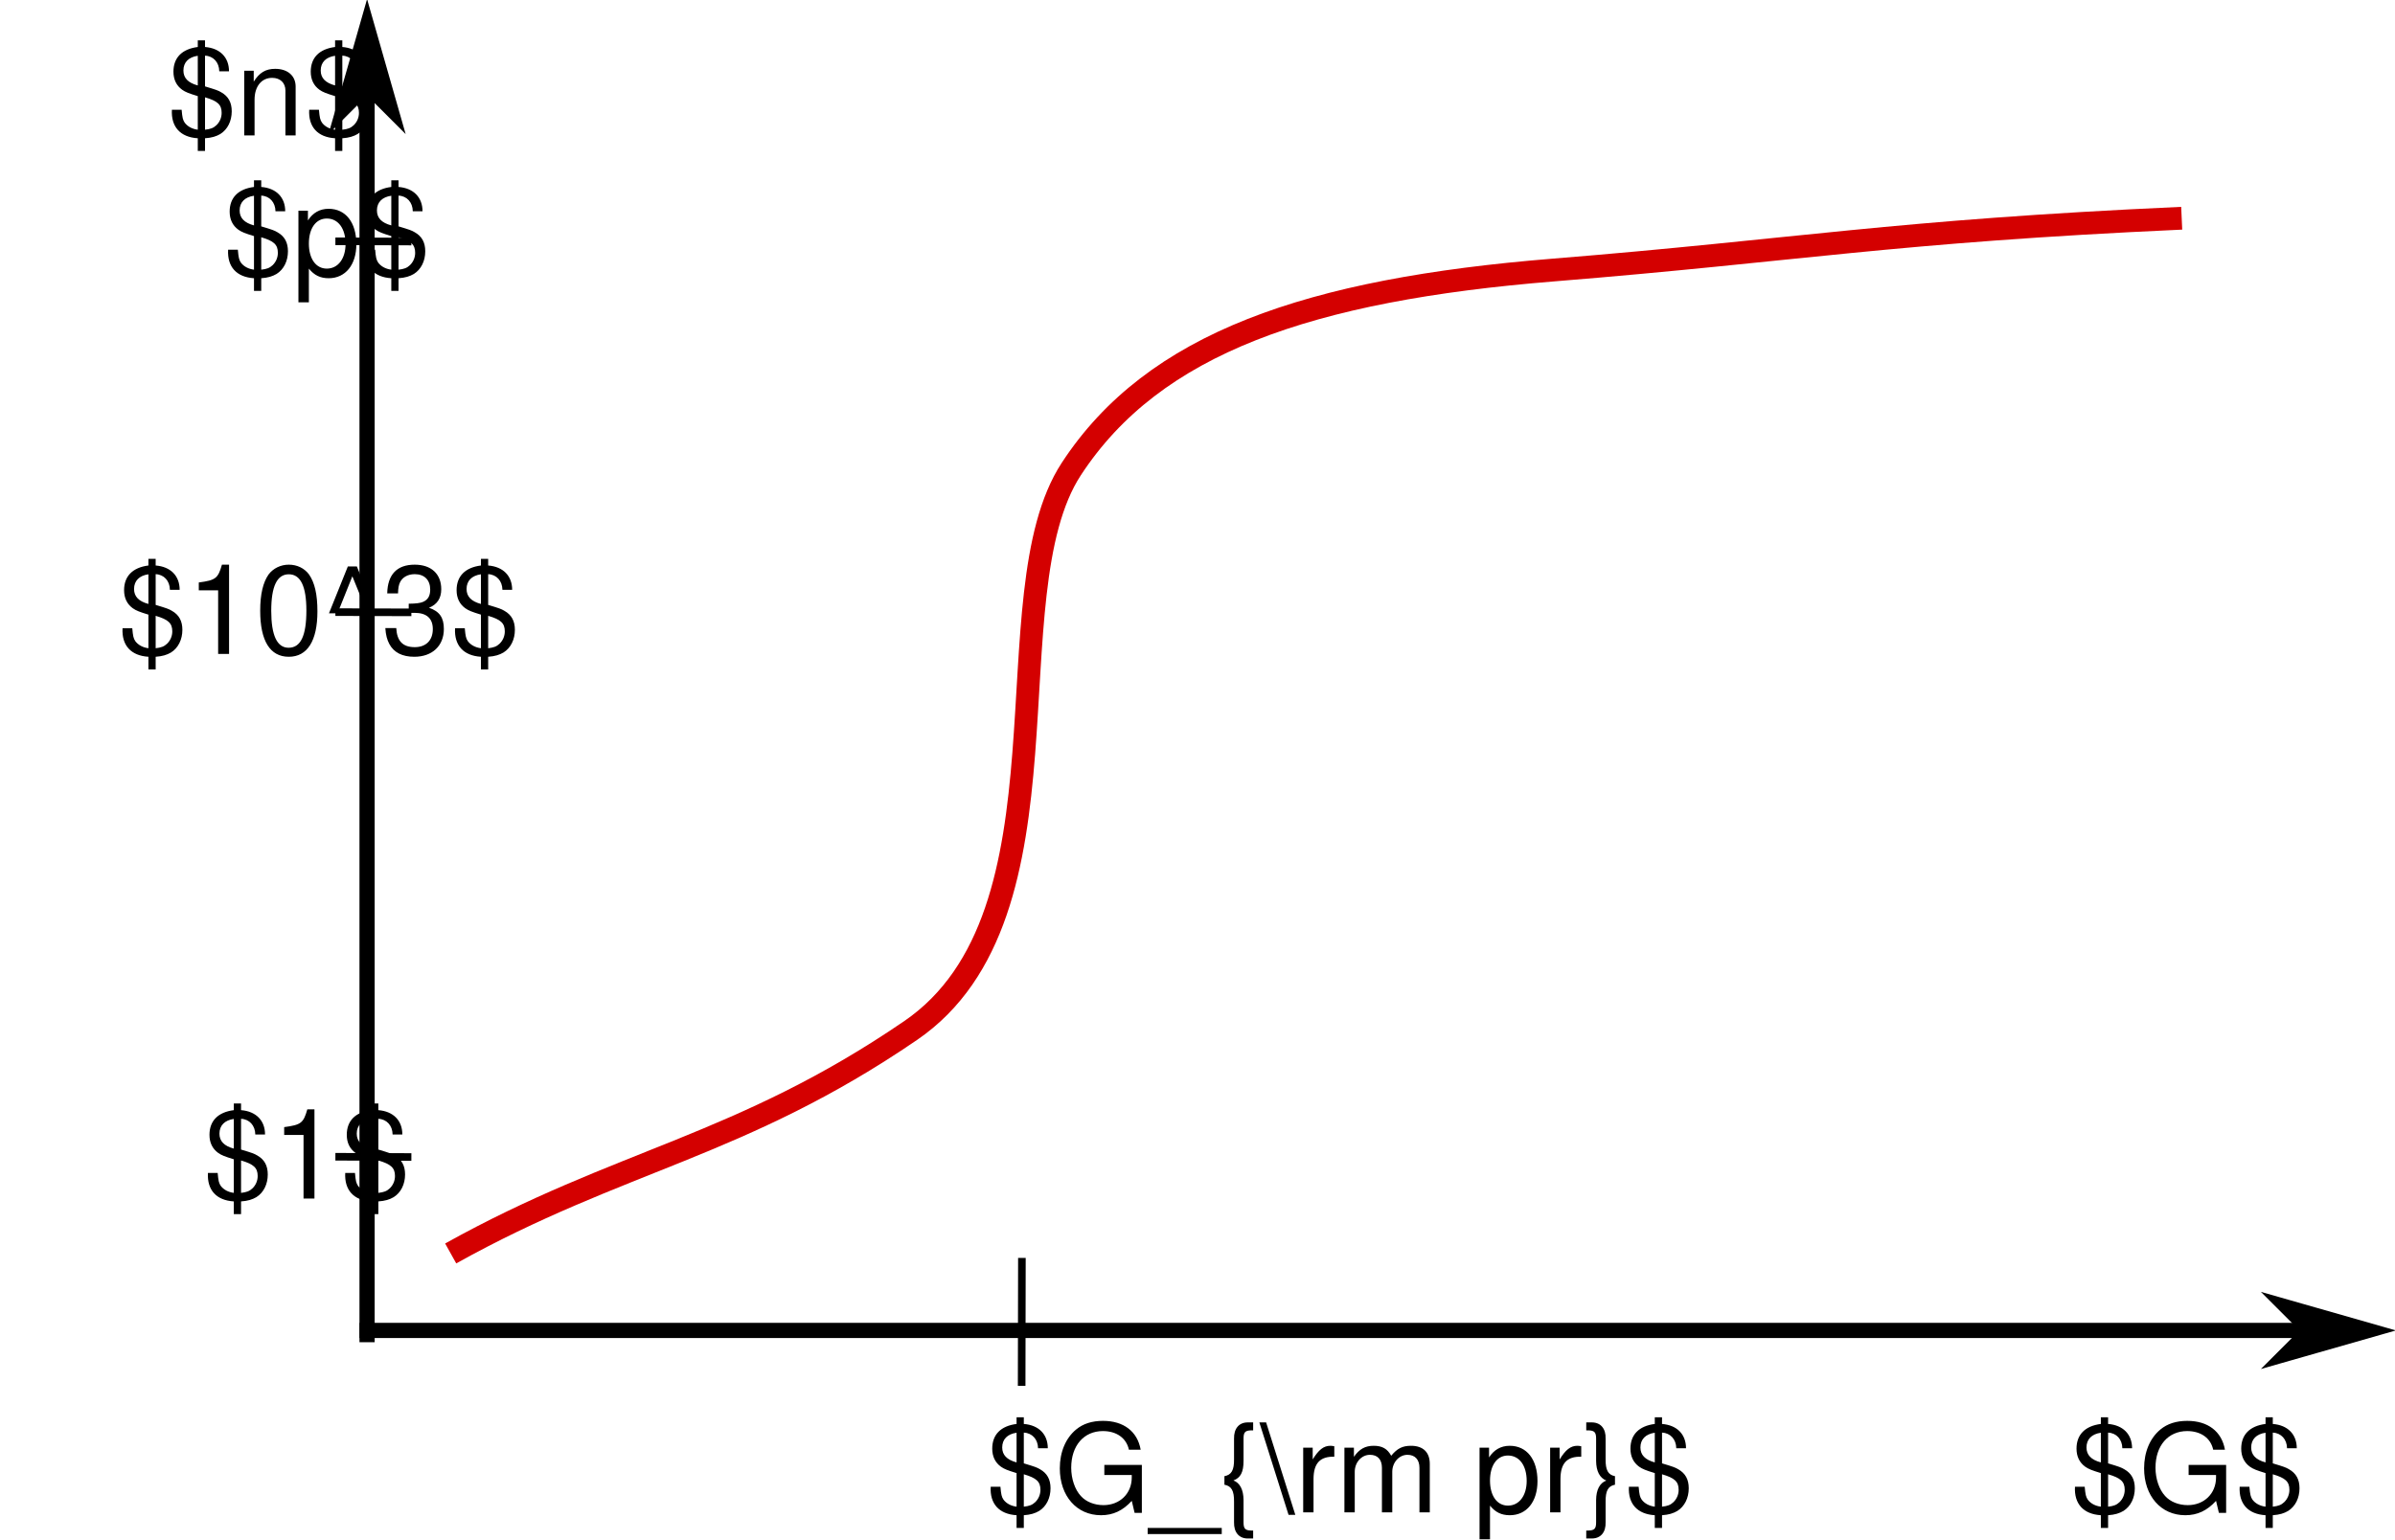
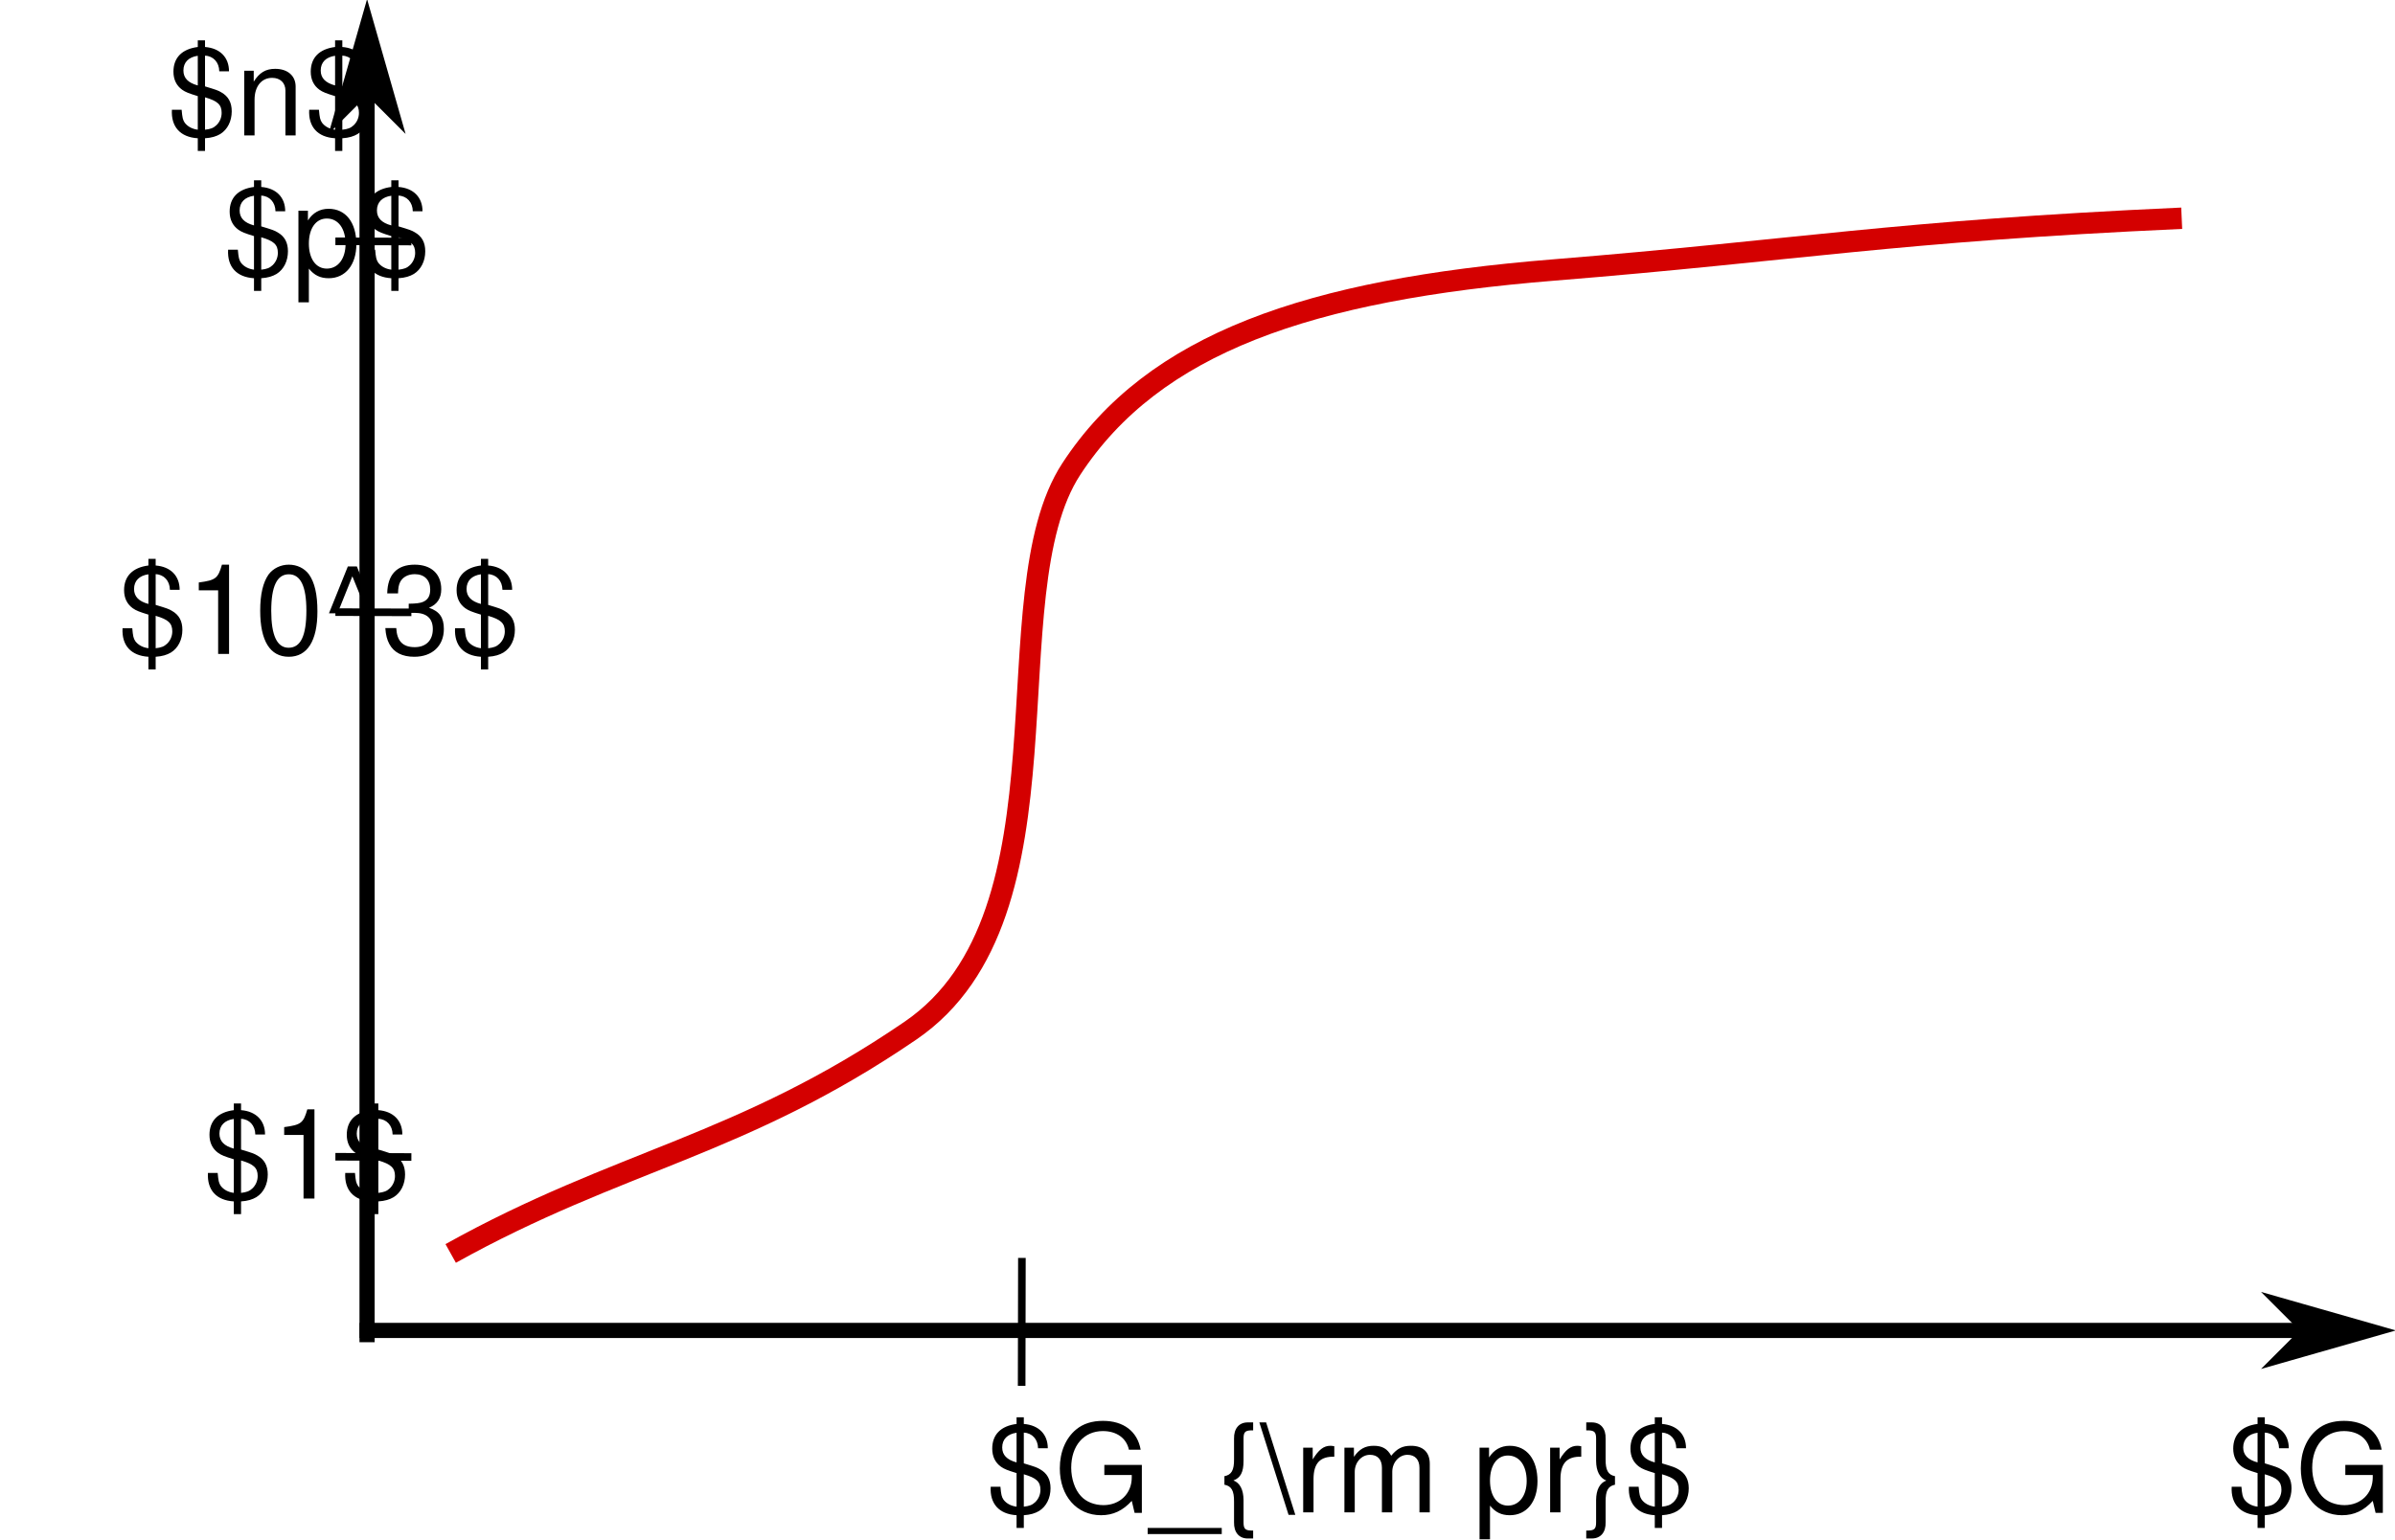
<svg xmlns="http://www.w3.org/2000/svg" width="88.959mm" height="57.192mm" viewBox="0 0 315.208 202.648" id="svg2" version="1.1">
  <defs id="defs4">
    <marker orient="auto" refY="0" refX="0" id="marker5248" style="overflow:visible">
      <path id="path5250" d="M 0,0 5,-5 -12.5,0 5,5 0,0 Z" style="fill:#000000;fill-opacity:1;fill-rule:evenodd;stroke:#000000;stroke-width:1pt;stroke-opacity:1" transform="matrix(-0.4,0,0,-0.4,-4,0)" />
    </marker>
    <marker orient="auto" refY="0" refX="0" id="Arrow1Mend" style="overflow:visible">
      <path id="path4255" d="M 0,0 5,-5 -12.5,0 5,5 0,0 Z" style="fill:#d99238;fill-opacity:1;fill-rule:evenodd;stroke:#d99238;stroke-width:1pt;stroke-opacity:1" transform="matrix(-0.4,0,0,-0.4,-4,0)" />
    </marker>
    <marker orient="auto" refY="0" refX="0" id="Arrow1Send" style="overflow:visible">
      <path id="path4178" d="M 0,0 5,-5 -12.5,0 5,5 0,0 Z" style="fill:#d40000;fill-opacity:1;fill-rule:evenodd;stroke:#d40000;stroke-width:1pt;stroke-opacity:1" transform="matrix(-0.2,0,0,-0.2,-1.2,0)" />
    </marker>
    <marker orient="auto" refY="0" refX="0" id="Arrow1Mend-5" style="overflow:visible">
      <path id="path4255-6" d="M 0,0 5,-5 -12.5,0 5,5 0,0 Z" style="fill:#d99238;fill-opacity:1;fill-rule:evenodd;stroke:#d99238;stroke-width:1pt;stroke-opacity:1" transform="matrix(-0.4,0,0,-0.4,-4,0)" />
    </marker>
    <marker orient="auto" refY="0" refX="0" id="Arrow1Mend-9" style="overflow:visible">
      <path id="path4255-1" d="M 0,0 5,-5 -12.5,0 5,5 0,0 Z" style="fill:#d99238;fill-opacity:1;fill-rule:evenodd;stroke:#d99238;stroke-width:1pt;stroke-opacity:1" transform="matrix(-0.4,0,0,-0.4,-4,0)" />
    </marker>
    <marker orient="auto" refY="0" refX="0" id="Arrow1Mend-5-2" style="overflow:visible">
      <path id="path4255-6-7" d="M 0,0 5,-5 -12.5,0 5,5 0,0 Z" style="fill:#d99238;fill-opacity:1;fill-rule:evenodd;stroke:#d99238;stroke-width:1pt;stroke-opacity:1" transform="matrix(-0.4,0,0,-0.4,-4,0)" />
    </marker>
    <marker orient="auto" refY="0" refX="0" id="Arrow1Mend-9-3" style="overflow:visible">
      <path id="path4255-1-6" d="M 0,0 5,-5 -12.5,0 5,5 0,0 Z" style="fill:#d99238;fill-opacity:1;fill-rule:evenodd;stroke:#d99238;stroke-width:1pt;stroke-opacity:1" transform="matrix(-0.4,0,0,-0.4,-4,0)" />
    </marker>
    <marker orient="auto" refY="0" refX="0" id="Arrow1Mend-5-2-0" style="overflow:visible">
      <path id="path4255-6-7-6" d="M 0,0 5,-5 -12.5,0 5,5 0,0 Z" style="fill:#d99238;fill-opacity:1;fill-rule:evenodd;stroke:#d99238;stroke-width:1pt;stroke-opacity:1" transform="matrix(-0.4,0,0,-0.4,-4,0)" />
    </marker>
    <marker orient="auto" refY="0" refX="0" id="Arrow1Mend-1" style="overflow:visible">
      <path id="path4255-8" d="M 0,0 5,-5 -12.5,0 5,5 0,0 Z" style="fill:#d99238;fill-opacity:1;fill-rule:evenodd;stroke:#d99238;stroke-width:1pt;stroke-opacity:1" transform="matrix(-0.4,0,0,-0.4,-4,0)" />
    </marker>
    <marker orient="auto" refY="0" refX="0" id="Arrow1Mend-5-7" style="overflow:visible">
      <path id="path4255-6-9" d="M 0,0 5,-5 -12.5,0 5,5 0,0 Z" style="fill:#d99238;fill-opacity:1;fill-rule:evenodd;stroke:#d99238;stroke-width:1pt;stroke-opacity:1" transform="matrix(-0.4,0,0,-0.4,-4,0)" />
    </marker>
    <marker orient="auto" refY="0" refX="0" id="Arrow1Mend-9-2" style="overflow:visible">
      <path id="path4255-1-0" d="M 0,0 5,-5 -12.5,0 5,5 0,0 Z" style="fill:#d99238;fill-opacity:1;fill-rule:evenodd;stroke:#d99238;stroke-width:1pt;stroke-opacity:1" transform="matrix(-0.4,0,0,-0.4,-4,0)" />
    </marker>
    <marker orient="auto" refY="0" refX="0" id="Arrow1Mend-5-2-2" style="overflow:visible">
      <path id="path4255-6-7-3" d="M 0,0 5,-5 -12.5,0 5,5 0,0 Z" style="fill:#d99238;fill-opacity:1;fill-rule:evenodd;stroke:#d99238;stroke-width:1pt;stroke-opacity:1" transform="matrix(-0.4,0,0,-0.4,-4,0)" />
    </marker>
    <marker orient="auto" refY="0" refX="0" id="Arrow1Mend-9-3-7" style="overflow:visible">
      <path id="path4255-1-6-5" d="M 0,0 5,-5 -12.5,0 5,5 0,0 Z" style="fill:#d99238;fill-opacity:1;fill-rule:evenodd;stroke:#d99238;stroke-width:1pt;stroke-opacity:1" transform="matrix(-0.4,0,0,-0.4,-4,0)" />
    </marker>
    <marker orient="auto" refY="0" refX="0" id="Arrow1Mend-5-2-0-9" style="overflow:visible">
      <path id="path4255-6-7-6-2" d="M 0,0 5,-5 -12.5,0 5,5 0,0 Z" style="fill:#d99238;fill-opacity:1;fill-rule:evenodd;stroke:#d99238;stroke-width:1pt;stroke-opacity:1" transform="matrix(-0.4,0,0,-0.4,-4,0)" />
    </marker>
    <marker orient="auto" refY="0" refX="0" id="marker5248-3" style="overflow:visible">
      <path id="path5250-1" d="M 0,0 5,-5 -12.5,0 5,5 0,0 Z" style="fill:#000000;fill-opacity:1;fill-rule:evenodd;stroke:#000000;stroke-width:1pt;stroke-opacity:1" transform="matrix(-0.4,0,0,-0.4,-4,0)" />
    </marker>
  </defs>
  <g id="layer1" transform="translate(-40.73556,-110.3213)">
-     <path style="fill:none;fill-rule:evenodd;stroke:#000000;stroke-width:2;stroke-linecap:butt;stroke-linejoin:miter;stroke-miterlimit:4;stroke-dasharray:none;stroke-opacity:1;marker-end:url(#marker5248)" d="m 88.054,285.474 264.07,-10e-6" id="path5246" />
-     <path style="fill:none;fill-rule:evenodd;stroke:#000000;stroke-width:2;stroke-linecap:butt;stroke-linejoin:miter;stroke-miterlimit:4;stroke-dasharray:none;stroke-opacity:1;marker-end:url(#marker5248-3)" d="m 89.046,287.025 10e-6,-172.883" id="path5246-9" />
-     <text xml:space="preserve" style="font-style:normal;font-variant:normal;font-weight:normal;font-stretch:normal;font-size:37.5px;line-height:125%;font-family:'Nimbus Sans L';-inkscape-font-specification:Sans;letter-spacing:0px;word-spacing:0px;fill:#000000;fill-opacity:1;stroke:none;stroke-width:1px;stroke-linecap:butt;stroke-linejoin:miter;stroke-opacity:1" x="62.703" y="128.149" id="text6089">
-       <tspan id="tspan6091" x="62.703" y="128.149" style="font-size:16.25px">$n$</tspan>
+     <path style="fill:none;fill-rule:evenodd;stroke:#000000;stroke-width:1.997;stroke-linecap:butt;stroke-linejoin:miter;stroke-miterlimit:4;stroke-dasharray:none;stroke-opacity:1;marker-end:url(#marker5248)" d="m 88.054,285.474 264.07,-10e-6" id="path5246" />
+     <path style="fill:none;fill-rule:evenodd;stroke:#000000;stroke-width:1.997;stroke-linecap:butt;stroke-linejoin:miter;stroke-miterlimit:4;stroke-dasharray:none;stroke-opacity:1;marker-end:url(#marker5248-3)" d="m 89.046,287.025 10e-6,-172.883" id="path5246-9" />
+     <text xml:space="preserve" style="font-style:normal;font-variant:normal;font-weight:normal;font-stretch:normal;line-height:0%;font-family:'Nimbus Sans L';-inkscape-font-specification:Sans;letter-spacing:0px;word-spacing:0px;fill:#000000;fill-opacity:1;stroke:none;stroke-width:1px;stroke-linecap:butt;stroke-linejoin:miter;stroke-opacity:1" x="62.703" y="128.149" id="text6089">
+       <tspan id="tspan6091" x="62.703" y="128.149" style="font-size:16.25px;line-height:1.25">$n$</tspan>
    </text>
-     <text xml:space="preserve" style="font-style:normal;font-variant:normal;font-weight:normal;font-stretch:normal;font-size:37.5px;line-height:125%;font-family:'Nimbus Sans L';-inkscape-font-specification:Sans;letter-spacing:0px;word-spacing:0px;fill:#000000;fill-opacity:1;stroke:none;stroke-width:1px;stroke-linecap:butt;stroke-linejoin:miter;stroke-opacity:1" x="313.168" y="309.426" id="text6089-4">
-       <tspan id="tspan6091-7" x="313.168" y="309.426" style="font-size:16.25px">$G$</tspan>
+     <text xml:space="preserve" style="font-style:normal;font-variant:normal;font-weight:normal;font-stretch:normal;line-height:0%;font-family:'Nimbus Sans L';-inkscape-font-specification:Sans;letter-spacing:0px;word-spacing:0px;fill:#000000;fill-opacity:1;stroke:none;stroke-width:1px;stroke-linecap:butt;stroke-linejoin:miter;stroke-opacity:1" x="333.793" y="309.426" id="text6089-4">
+       <tspan id="tspan6091-7" x="333.793" y="309.426" style="font-size:16.25px;line-height:1.25">$G$</tspan>
    </text>
-     <text xml:space="preserve" style="font-style:normal;font-variant:normal;font-weight:normal;font-stretch:normal;font-size:37.5px;line-height:125%;font-family:'Nimbus Sans L';-inkscape-font-specification:Sans;letter-spacing:0px;word-spacing:0px;fill:#000000;fill-opacity:1;stroke:none;stroke-width:1px;stroke-linecap:butt;stroke-linejoin:miter;stroke-opacity:1" x="170.465" y="309.426" id="text6089-4-4">
-       <tspan id="tspan6091-7-5" x="170.465" y="309.426" style="font-size:16.25px">$G_{\rm pr}$</tspan>
+     <text xml:space="preserve" style="font-style:normal;font-variant:normal;font-weight:normal;font-stretch:normal;line-height:0%;font-family:'Nimbus Sans L';-inkscape-font-specification:Sans;letter-spacing:0px;word-spacing:0px;fill:#000000;fill-opacity:1;stroke:none;stroke-width:1px;stroke-linecap:butt;stroke-linejoin:miter;stroke-opacity:1" x="170.465" y="309.426" id="text6089-4-4">
+       <tspan id="tspan6091-7-5" x="170.465" y="309.426" style="font-size:16.25px;line-height:1.25">$G_{\rm pr}$</tspan>
    </text>
+     <path style="fill:none;fill-rule:evenodd;stroke:#d40000;stroke-width:2.813;stroke-linecap:butt;stroke-linejoin:miter;stroke-miterlimit:4;stroke-dasharray:none;stroke-opacity:1" d="m 100.051,275.338 c 22.276,-12.404 38.167,-14.05 60.529,-29.345 22.362,-15.295 10.296,-57.325 21.152,-73.928 10.855,-16.603 31.281,-23.595 63.496,-26.199 32.215,-2.604 44.457,-5.085 82.643,-6.814" id="path3781" />
    <path style="fill:none;fill-rule:evenodd;stroke:#000000;stroke-width:1px;stroke-linecap:butt;stroke-linejoin:miter;stroke-opacity:1" d="m 175.229,275.924 -0.033,16.85" id="path7248" />
-     <path style="fill:none;fill-rule:evenodd;stroke:#d40000;stroke-width:3;stroke-linecap:butt;stroke-linejoin:miter;stroke-miterlimit:4;stroke-dasharray:none;stroke-opacity:1" d="m 100.051,275.338 c 22.276,-12.404 38.167,-14.05 60.529,-29.345 22.362,-15.295 10.296,-57.325 21.152,-73.928 10.855,-16.603 31.281,-23.595 63.496,-26.199 32.215,-2.604 44.457,-5.085 82.643,-6.814" id="path3781" />
    <path style="fill:none;fill-rule:evenodd;stroke:#000000;stroke-width:1px;stroke-linecap:butt;stroke-linejoin:miter;stroke-opacity:1" d="m 94.877,262.641 -10,-0.033" id="path7248-3" />
    <path style="fill:none;fill-rule:evenodd;stroke:#000000;stroke-width:1px;stroke-linecap:butt;stroke-linejoin:miter;stroke-opacity:1" d="m 94.877,190.939 -10,-0.033" id="path7248-3-6-7-5" />
    <path style="fill:none;fill-rule:evenodd;stroke:#000000;stroke-width:1px;stroke-linecap:butt;stroke-linejoin:miter;stroke-opacity:1" d="m 94.877,142.121 -10,-0.033" id="path7248-3-6-7-5-3-5" />
-     <text xml:space="preserve" style="font-style:normal;font-variant:normal;font-weight:normal;font-stretch:normal;font-size:37.5px;line-height:125%;font-family:'Nimbus Sans L';-inkscape-font-specification:Sans;letter-spacing:0px;word-spacing:0px;fill:#000000;fill-opacity:1;stroke:none;stroke-width:1px;stroke-linecap:butt;stroke-linejoin:miter;stroke-opacity:1" x="67.444" y="268.112" id="text6089-6">
-       <tspan id="tspan6091-2" x="67.444" y="268.112" style="font-size:16.25px">$1$</tspan>
+     <text xml:space="preserve" style="font-style:normal;font-variant:normal;font-weight:normal;font-stretch:normal;line-height:0%;font-family:'Nimbus Sans L';-inkscape-font-specification:Sans;letter-spacing:0px;word-spacing:0px;fill:#000000;fill-opacity:1;stroke:none;stroke-width:1px;stroke-linecap:butt;stroke-linejoin:miter;stroke-opacity:1" x="67.444" y="268.112" id="text6089-6">
+       <tspan id="tspan6091-2" x="67.444" y="268.112" style="font-size:16.25px;line-height:1.25">$1$</tspan>
    </text>
-     <text xml:space="preserve" style="font-style:normal;font-variant:normal;font-weight:normal;font-stretch:normal;font-size:37.5px;line-height:125%;font-family:'Nimbus Sans L';-inkscape-font-specification:Sans;letter-spacing:0px;word-spacing:0px;fill:#000000;fill-opacity:1;stroke:none;stroke-width:1px;stroke-linecap:butt;stroke-linejoin:miter;stroke-opacity:1" x="56.207" y="196.41" id="text6089-6-9">
-       <tspan id="tspan6091-2-1" x="56.207" y="196.41" style="font-size:16.25px">$10^3$</tspan>
+     <text xml:space="preserve" style="font-style:normal;font-variant:normal;font-weight:normal;font-stretch:normal;line-height:0%;font-family:'Nimbus Sans L';-inkscape-font-specification:Sans;letter-spacing:0px;word-spacing:0px;fill:#000000;fill-opacity:1;stroke:none;stroke-width:1px;stroke-linecap:butt;stroke-linejoin:miter;stroke-opacity:1" x="56.207" y="196.41" id="text6089-6-9">
+       <tspan id="tspan6091-2-1" x="56.207" y="196.41" style="font-size:16.25px;line-height:1.25">$10^3$</tspan>
    </text>
-     <text xml:space="preserve" style="font-style:normal;font-variant:normal;font-weight:normal;font-stretch:normal;font-size:37.5px;line-height:125%;font-family:'Nimbus Sans L';-inkscape-font-specification:Sans;letter-spacing:0px;word-spacing:0px;fill:#000000;fill-opacity:1;stroke:none;stroke-width:1px;stroke-linecap:butt;stroke-linejoin:miter;stroke-opacity:1" x="70.1" y="146.574" id="text6089-6-9-2">
-       <tspan id="tspan6091-2-1-7" x="70.1" y="146.574" style="font-size:16.25px">$p$</tspan>
+     <text xml:space="preserve" style="font-style:normal;font-variant:normal;font-weight:normal;font-stretch:normal;line-height:0%;font-family:'Nimbus Sans L';-inkscape-font-specification:Sans;letter-spacing:0px;word-spacing:0px;fill:#000000;fill-opacity:1;stroke:none;stroke-width:1px;stroke-linecap:butt;stroke-linejoin:miter;stroke-opacity:1" x="70.1" y="146.574" id="text6089-6-9-2">
+       <tspan id="tspan6091-2-1-7" x="70.1" y="146.574" style="font-size:16.25px;line-height:1.25">$p$</tspan>
    </text>
-     <text xml:space="preserve" style="font-style:normal;font-variant:normal;font-weight:normal;font-stretch:normal;font-size:37.5px;line-height:125%;font-family:'Nimbus Sans L';-inkscape-font-specification:Sans;letter-spacing:0px;word-spacing:0px;fill:#000000;fill-opacity:1;stroke:none;stroke-width:1px;stroke-linecap:butt;stroke-linejoin:miter;stroke-opacity:1" x="33.434" y="161.937" id="text5411">
-       <tspan id="tspan5413" x="33.434" y="161.937" />
+     <text xml:space="preserve" style="font-style:normal;font-variant:normal;font-weight:normal;font-stretch:normal;line-height:0%;font-family:'Nimbus Sans L';-inkscape-font-specification:Sans;letter-spacing:0px;word-spacing:0px;fill:#000000;fill-opacity:1;stroke:none;stroke-width:1px;stroke-linecap:butt;stroke-linejoin:miter;stroke-opacity:1" x="33.434" y="161.937" id="text5411">
+       <tspan id="tspan5413" x="33.434" y="161.937" style="font-size:37.5px;line-height:1.25"> </tspan>
    </text>
  </g>
</svg>
